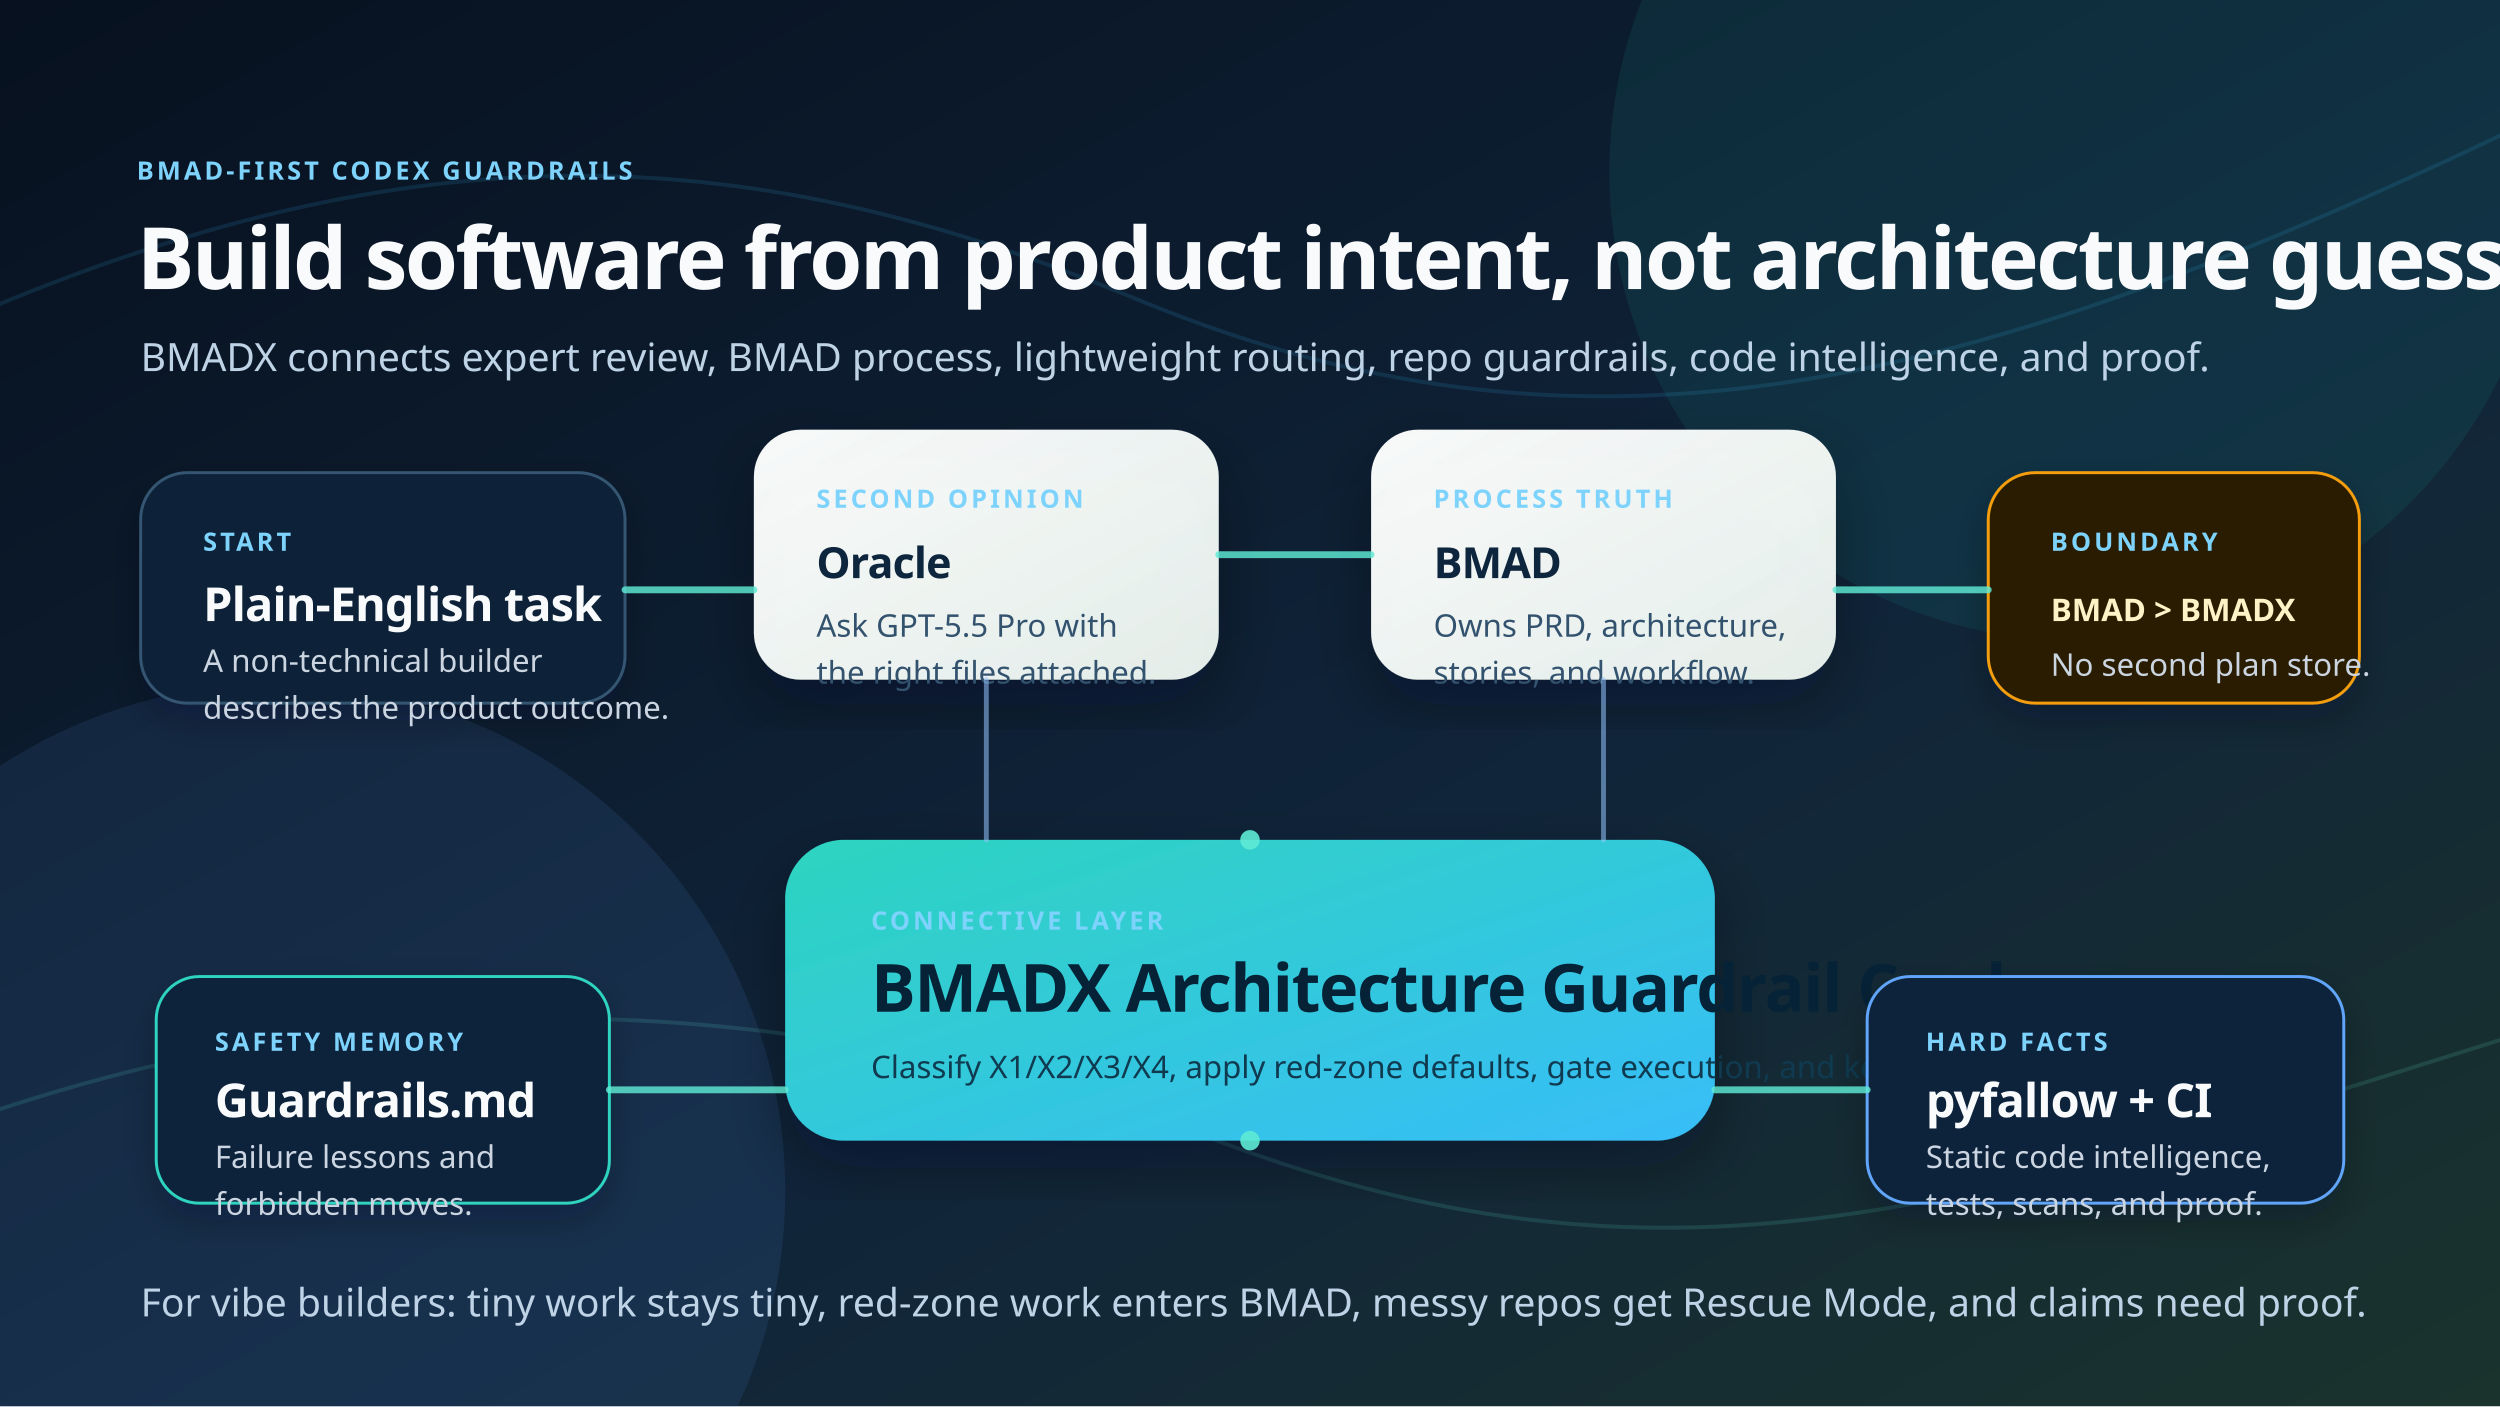
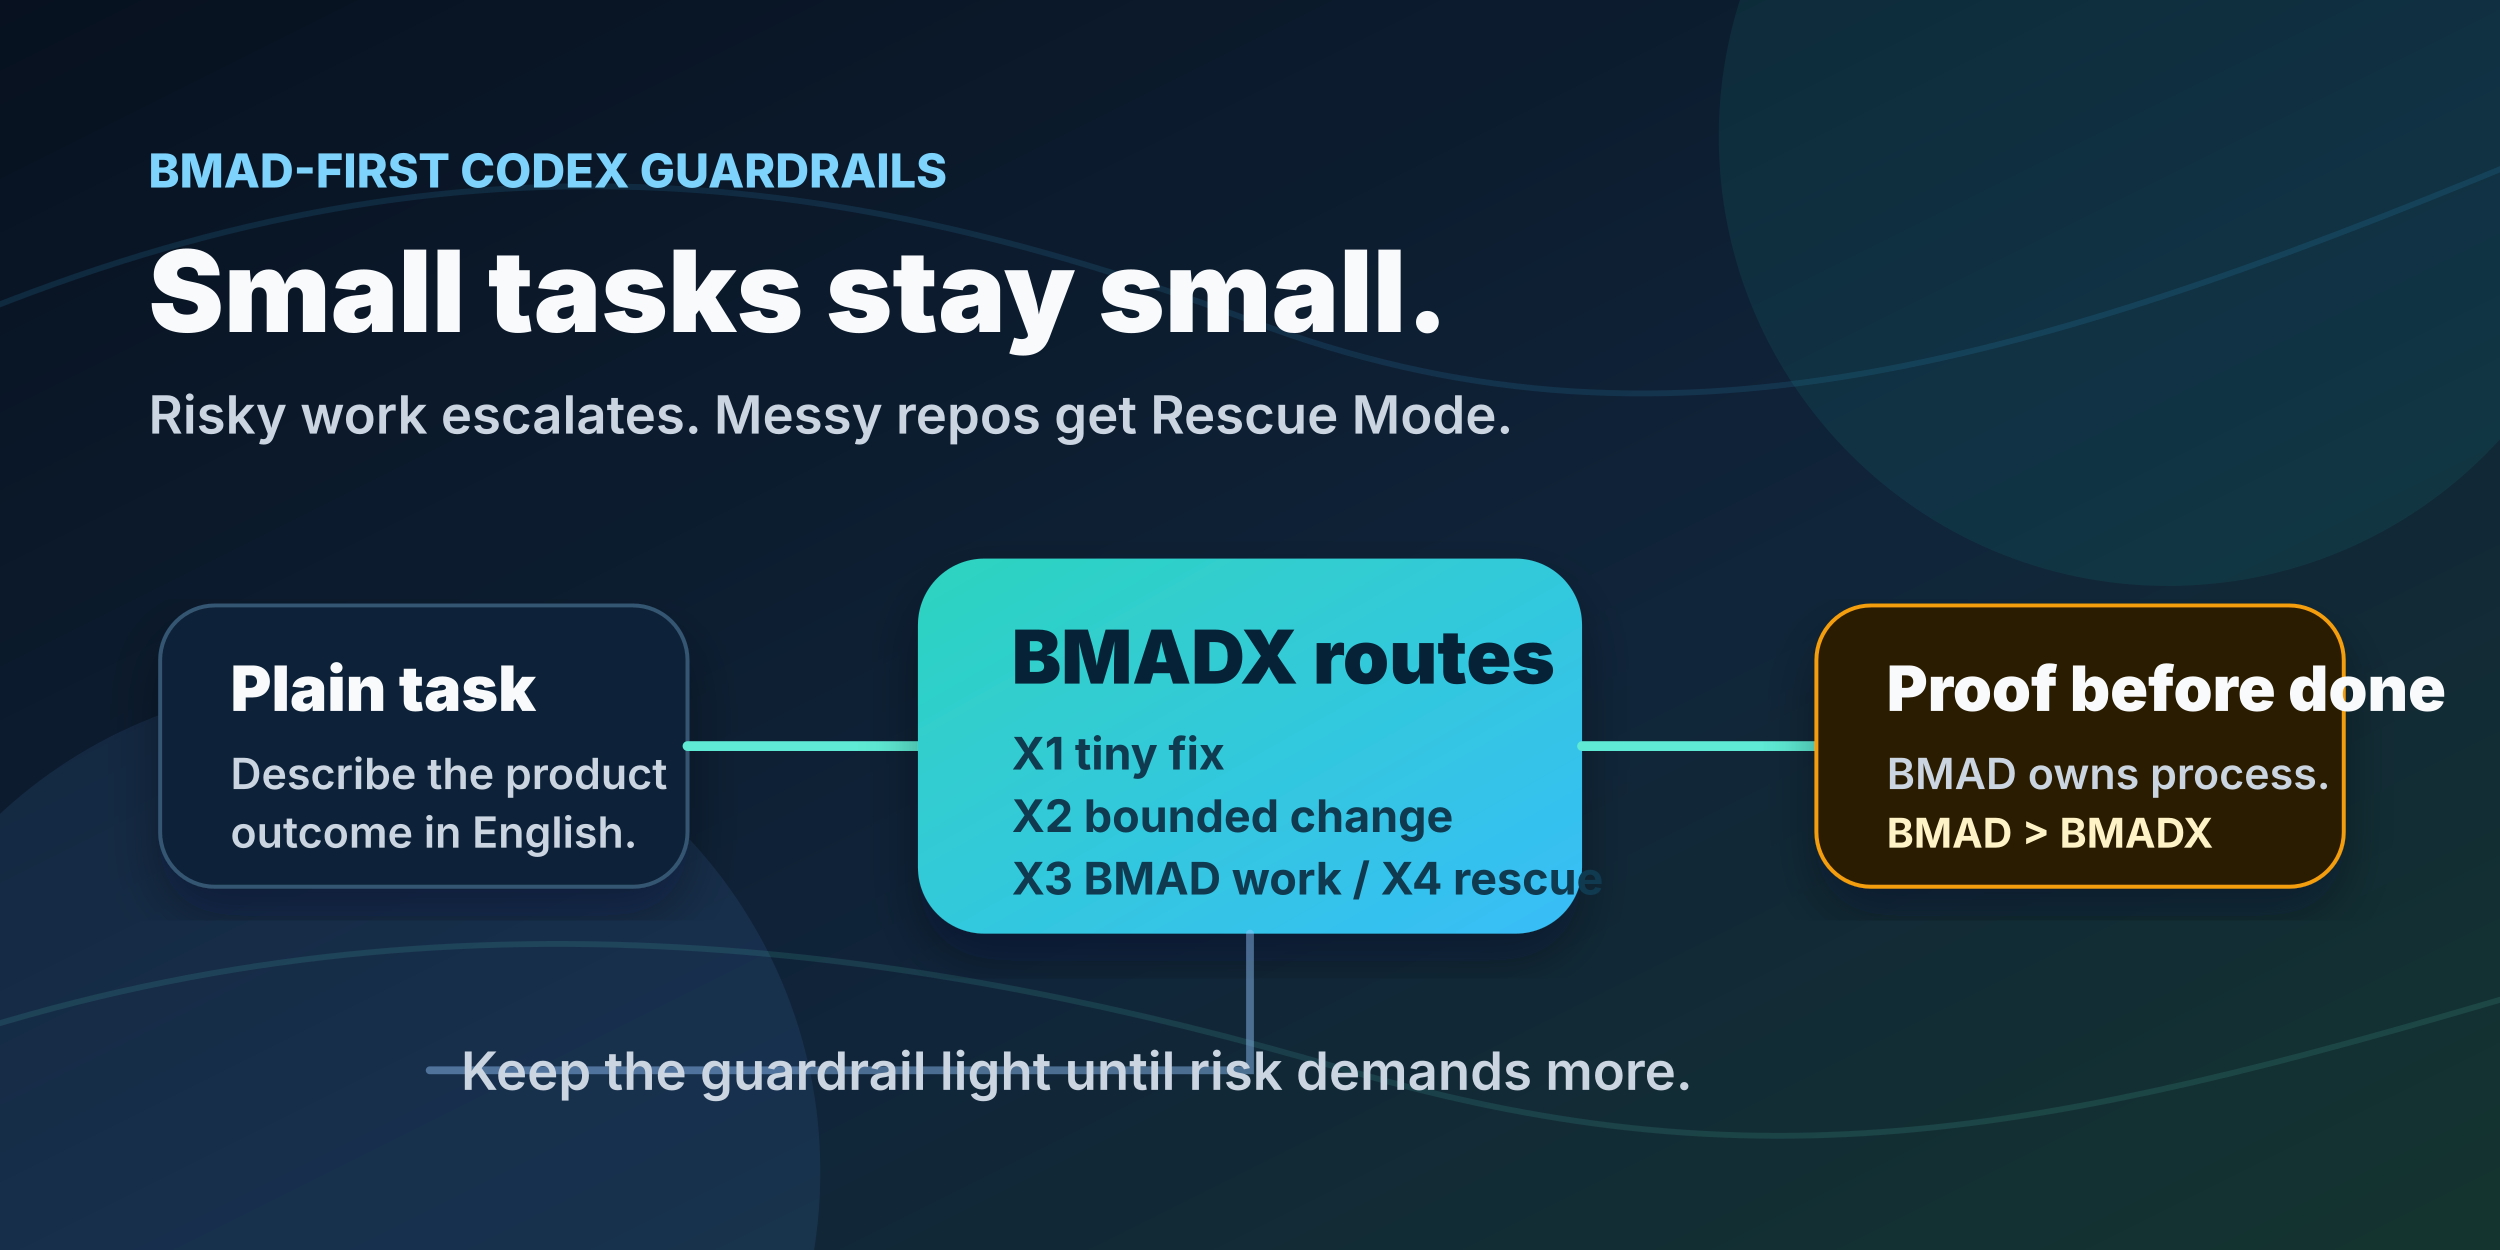
- <svg xmlns="http://www.w3.org/2000/svg" width="1280" height="720" viewBox="0 0 1280 720" role="img" aria-labelledby="title desc">
+ <svg xmlns="http://www.w3.org/2000/svg" width="1280" height="640" viewBox="0 0 1280 640" role="img" aria-labelledby="title desc">
  <defs>
    <linearGradient id="bg" x1="0" x2="1" y1="0" y2="1">
      <stop offset="0%" stop-color="#07111f" />
      <stop offset="58%" stop-color="#10243a" />
-       <stop offset="100%" stop-color="#1a332c" />
-     </linearGradient>
-     <linearGradient id="card" x1="0" x2="1" y1="0" y2="1">
-       <stop offset="0%" stop-color="#ffffff" stop-opacity="0.97" />
-       <stop offset="100%" stop-color="#edf6f1" stop-opacity="0.95" />
+       <stop offset="100%" stop-color="#14352f" />
    </linearGradient>
    <linearGradient id="core" x1="0" x2="1" y1="0" y2="1">
      <stop offset="0%" stop-color="#2dd4bf" />
      <stop offset="100%" stop-color="#38bdf8" />
    </linearGradient>
-     <filter id="shadow" x="-20%" y="-20%" width="140%" height="140%">
-       <feDropShadow dx="0" dy="14" stdDeviation="16" flood-color="#000816" flood-opacity="0.34" />
-     </filter>
-     <filter id="soft" x="-20%" y="-20%" width="140%" height="140%">
-       <feDropShadow dx="0" dy="8" stdDeviation="9" flood-color="#020617" flood-opacity="0.26" />
+     <filter id="shadow" x="-10%" y="-12%" width="120%" height="124%">
+       <feDropShadow dx="0" dy="14" stdDeviation="14" flood-color="#000816" flood-opacity="0.34" />
    </filter>
    <style>
-       .title { font: 800 44px "Avenir Next", "Gill Sans", Verdana, sans-serif; fill: #f8fafc; letter-spacing: -0.03em; }
-       .subtitle { font: 500 20px "Avenir Next", "Gill Sans", Verdana, sans-serif; fill: #bfd3e7; }
-       .micro { font: 700 13px "Avenir Next", "Gill Sans", Verdana, sans-serif; fill: #7dd3fc; letter-spacing: 0.12em; }
-       .card-title { font: 800 22px "Avenir Next", "Gill Sans", Verdana, sans-serif; fill: #0e263d; letter-spacing: -0.02em; }
-       .card-text { font: 500 16px "Avenir Next", "Gill Sans", Verdana, sans-serif; fill: #33526e; }
-       .dark-title { font: 800 24px "Avenir Next", "Gill Sans", Verdana, sans-serif; fill: #f8fafc; letter-spacing: -0.02em; }
-       .dark-text { font: 500 16px "Avenir Next", "Gill Sans", Verdana, sans-serif; fill: #cbd5e1; }
-       .pill { font: 800 16px "Avenir Next", "Gill Sans", Verdana, sans-serif; fill: #fef3c7; }
-       .line { stroke: #5eead4; stroke-width: 3.5; fill: none; stroke-linecap: round; stroke-linejoin: round; opacity: 0.82; }
-       .thin { stroke: #93c5fd; stroke-width: 2.5; fill: none; stroke-linecap: round; stroke-linejoin: round; opacity: 0.55; }
-       .dot { fill: #5eead4; opacity: 0.9; }
+       .eyebrow { font: 800 24px "Avenir Next", "Inter", Arial, sans-serif; fill: #7dd3fc; }
+       .title { font: 900 58px "Avenir Next", "Inter", Arial, sans-serif; fill: #f8fafc; }
+       .subtitle { font: 600 27px "Avenir Next", "Inter", Arial, sans-serif; fill: #cbd5e1; }
+       .card-title { font: 900 32px "Avenir Next", "Inter", Arial, sans-serif; fill: #f8fafc; }
+       .card-text { font: 600 22px "Avenir Next", "Inter", Arial, sans-serif; fill: #cbd5e1; }
+       .core-title { font: 900 38px "Avenir Next", "Inter", Arial, sans-serif; fill: #062236; }
+       .core-text { font: 700 23px "Avenir Next", "Inter", Arial, sans-serif; fill: #0f3a4f; }
+       .small { font: 700 21px "Avenir Next", "Inter", Arial, sans-serif; fill: #fef3c7; }
+       .line { stroke: #5eead4; stroke-width: 5; fill: none; stroke-linecap: round; }
+       .muted-line { stroke: #93c5fd; stroke-width: 4; fill: none; stroke-linecap: round; opacity: 0.45; }
    </style>
  </defs>
-   <rect width="1280" height="720" fill="url(#bg)" />
-   <circle cx="1064" cy="88" r="240" fill="#14b8a6" opacity="0.10" />
-   <circle cx="142" cy="610" r="260" fill="#60a5fa" opacity="0.10" />
-   <path d="M-20 164 C216 62 386 72 584 154 C822 252 1022 194 1304 58" stroke="#38bdf8" stroke-width="2" opacity="0.13" fill="none" />
-   <path d="M-40 582 C210 488 432 514 634 588 C872 674 1030 610 1320 520" stroke="#5eead4" stroke-width="2" opacity="0.14" fill="none" />
-   <text x="70" y="92" class="micro">BMAD-FIRST CODEX GUARDRAILS</text>
-   <text x="70" y="148" class="title">Build software from product intent, not architecture guesswork.</text>
-   <text x="72" y="190" class="subtitle">BMADX connects expert review, BMAD process, lightweight routing, repo guardrails, code intelligence, and proof.</text>
-   <rect x="72" y="242" width="248" height="118" rx="24" fill="#0f2238" stroke="#365672" stroke-width="1.5" filter="url(#soft)" />
-   <text x="104" y="282" class="micro">START</text>
-   <text x="104" y="318" class="dark-title">Plain-English task</text>
-   <text x="104" y="344" class="dark-text">A non-technical builder</text>
-   <text x="104" y="368" class="dark-text">describes the product outcome.</text>
-   <rect x="386" y="220" width="238" height="128" rx="24" fill="url(#card)" filter="url(#shadow)" />
-   <text x="418" y="260" class="micro" fill="#0369a1">SECOND OPINION</text>
-   <text x="418" y="296" class="card-title">Oracle</text>
-   <text x="418" y="326" class="card-text">Ask GPT-5.5 Pro with</text>
-   <text x="418" y="350" class="card-text">the right files attached.</text>
-   <rect x="702" y="220" width="238" height="128" rx="24" fill="url(#card)" filter="url(#shadow)" />
-   <text x="734" y="260" class="micro">PROCESS TRUTH</text>
-   <text x="734" y="296" class="card-title">BMAD</text>
-   <text x="734" y="326" class="card-text">Owns PRD, architecture,</text>
-   <text x="734" y="350" class="card-text">stories, and workflow.</text>
-   <rect x="1018" y="242" width="190" height="118" rx="24" fill="#2b1d05" stroke="#f59e0b" stroke-width="1.5" filter="url(#soft)" />
-   <text x="1050" y="282" class="micro" fill="#fbbf24">BOUNDARY</text>
-   <text x="1050" y="318" class="pill">BMAD &gt; BMADX</text>
-   <text x="1050" y="346" class="dark-text">No second plan store.</text>
-   <rect x="402" y="430" width="476" height="154" rx="30" fill="url(#core)" filter="url(#shadow)" />
-   <text x="446" y="476" class="micro" fill="#083344">CONNECTIVE LAYER</text>
-   <text x="446" y="518" class="card-title" style="font-size:34px; fill:#062236;">BMADX Architecture Guardrail Card</text>
-   <text x="446" y="552" class="card-text" style="fill:#0f3a4f;">Classify X1/X2/X3/X4, apply red-zone defaults, gate execution, and keep Rescue Mode rare.</text>
-   <rect x="80" y="500" width="232" height="116" rx="22" fill="#10243a" stroke="#2dd4bf" stroke-width="1.5" filter="url(#soft)" />
-   <text x="110" y="538" class="micro">SAFETY MEMORY</text>
-   <text x="110" y="572" class="dark-title">Guardrails.md</text>
-   <text x="110" y="598" class="dark-text">Failure lessons and</text>
-   <text x="110" y="622" class="dark-text">forbidden moves.</text>
-   <rect x="956" y="500" width="244" height="116" rx="22" fill="#10243a" stroke="#60a5fa" stroke-width="1.5" filter="url(#soft)" />
-   <text x="986" y="538" class="micro">HARD FACTS</text>
-   <text x="986" y="572" class="dark-title">pyfallow + CI</text>
-   <text x="986" y="598" class="dark-text">Static code intelligence,</text>
-   <text x="986" y="622" class="dark-text">tests, scans, and proof.</text>
-   <path class="line" d="M320 302 H386" />
-   <path class="line" d="M624 284 H702" />
-   <path class="line" d="M940 302 H1018" />
-   <path class="thin" d="M505 348 V430" />
-   <path class="thin" d="M821 348 V430" />
-   <path class="line" d="M312 558 H402" />
-   <path class="line" d="M878 558 H956" />
-   <circle cx="640" cy="430" r="5" class="dot" />
-   <circle cx="640" cy="584" r="5" class="dot" />
-   <text x="72" y="674" class="subtitle">For vibe builders: tiny work stays tiny, red-zone work enters BMAD, messy repos get Rescue Mode, and claims need proof.</text>
+   <rect width="1280" height="640" fill="url(#bg)" />
+   <circle cx="1110" cy="70" r="230" fill="#14b8a6" opacity="0.10" />
+   <circle cx="170" cy="600" r="250" fill="#60a5fa" opacity="0.10" />
+   <path d="M-30 168 C220 62 420 82 640 164 C850 244 1040 188 1320 70" stroke="#38bdf8" stroke-width="3" opacity="0.12" fill="none" />
+   <path d="M-20 530 C230 450 472 484 690 548 C910 612 1060 578 1320 500" stroke="#5eead4" stroke-width="3" opacity="0.12" fill="none" />
+   <text x="76" y="96" class="eyebrow">BMAD-FIRST CODEX GUARDRAILS</text>
+   <text x="76" y="170" class="title">Small tasks stay small.</text>
+   <text x="76" y="222" class="subtitle">Risky work escalates. Messy repos get Rescue Mode.</text>
+   <rect x="82" y="310" width="270" height="144" rx="28" fill="#0f2238" stroke="#365672" stroke-width="2" filter="url(#shadow)" />
+   <text x="118" y="364" class="card-title">Plain task</text>
+   <text x="118" y="404" class="card-text">Describe the product</text>
+   <text x="118" y="434" class="card-text">outcome in English.</text>
+   <path class="line" d="M352 382 H470" />
+   <rect x="470" y="286" width="340" height="192" rx="34" fill="url(#core)" filter="url(#shadow)" />
+   <text x="518" y="350" class="core-title">BMADX routes</text>
+   <text x="518" y="394" class="core-text">X1 tiny fix</text>
+   <text x="518" y="426" class="core-text">X2 bounded change</text>
+   <text x="518" y="458" class="core-text">X3 BMAD work / X4 rescue</text>
+   <path class="line" d="M810 382 H930" />
+   <rect x="930" y="310" width="270" height="144" rx="28" fill="#2b1d05" stroke="#f59e0b" stroke-width="2" filter="url(#shadow)" />
+   <text x="966" y="364" class="card-title">Proof before done</text>
+   <text x="966" y="404" class="card-text">BMAD owns process.</text>
+   <text x="966" y="434" class="small">BMAD &gt; BMADX</text>
+   <path class="muted-line" d="M640 478 V548 H220" />
+   <text x="236" y="558" class="subtitle">Keep the guardrail light until risk demands more.</text>
</svg>
